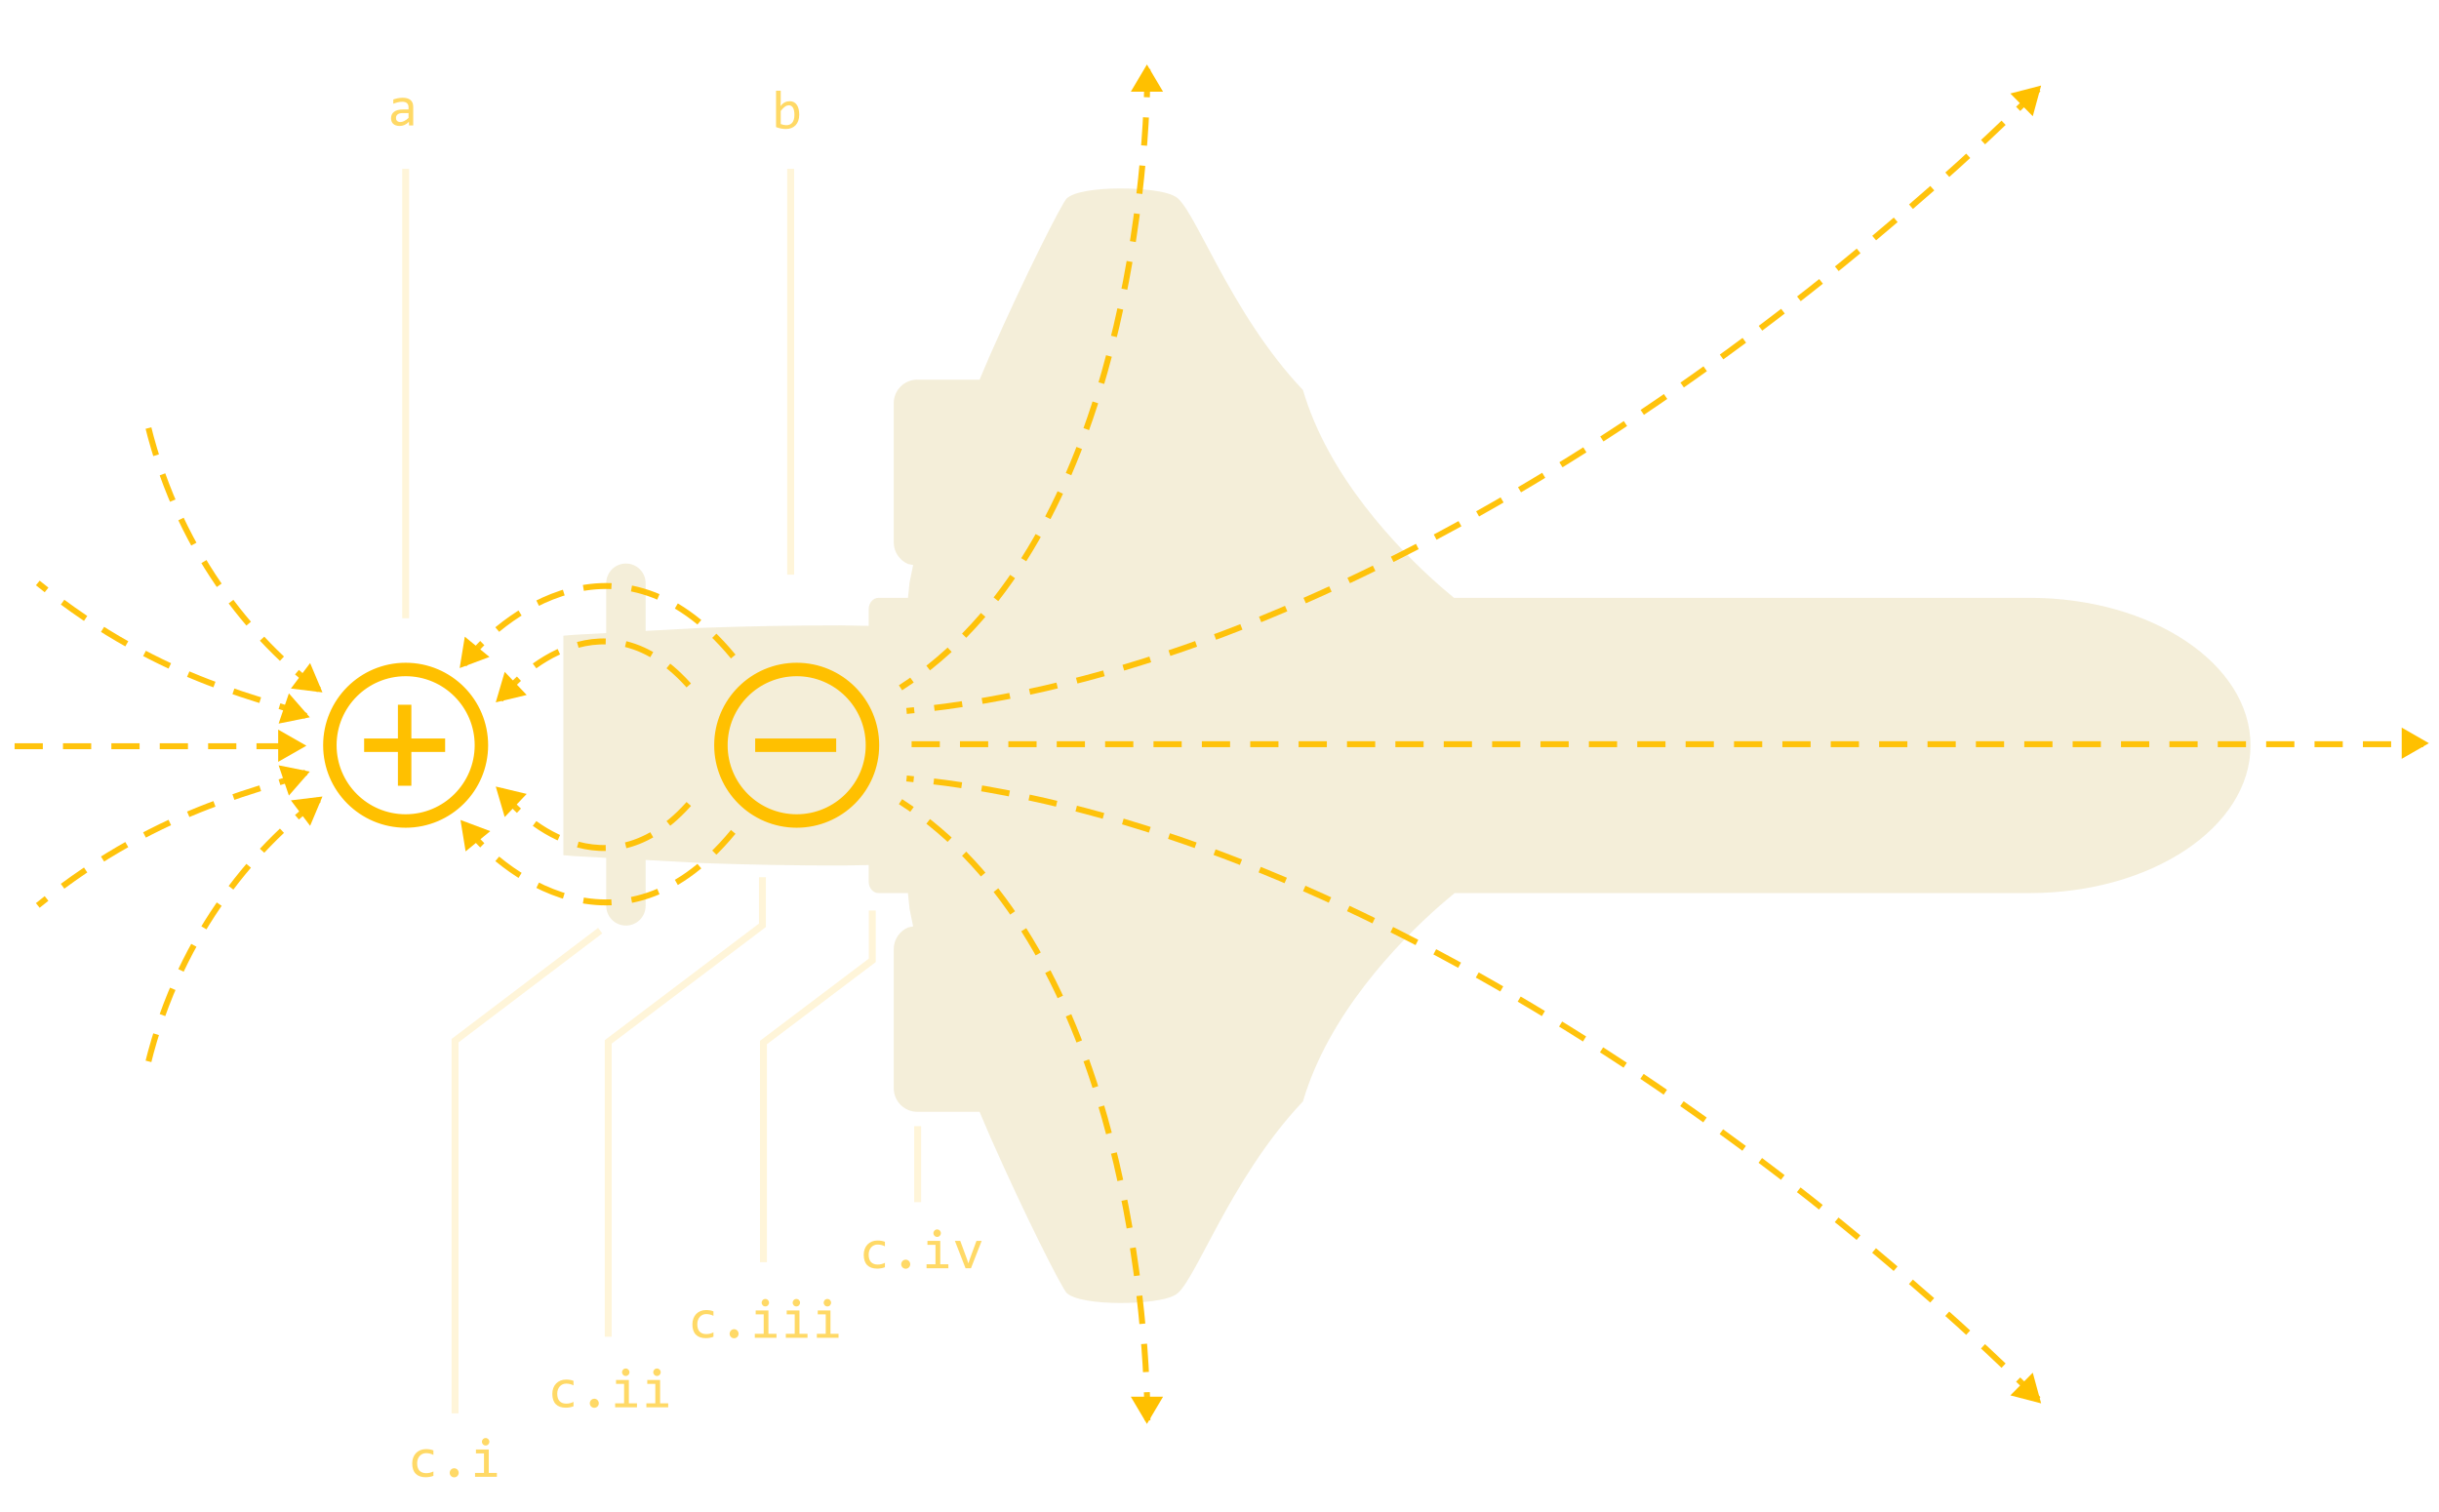
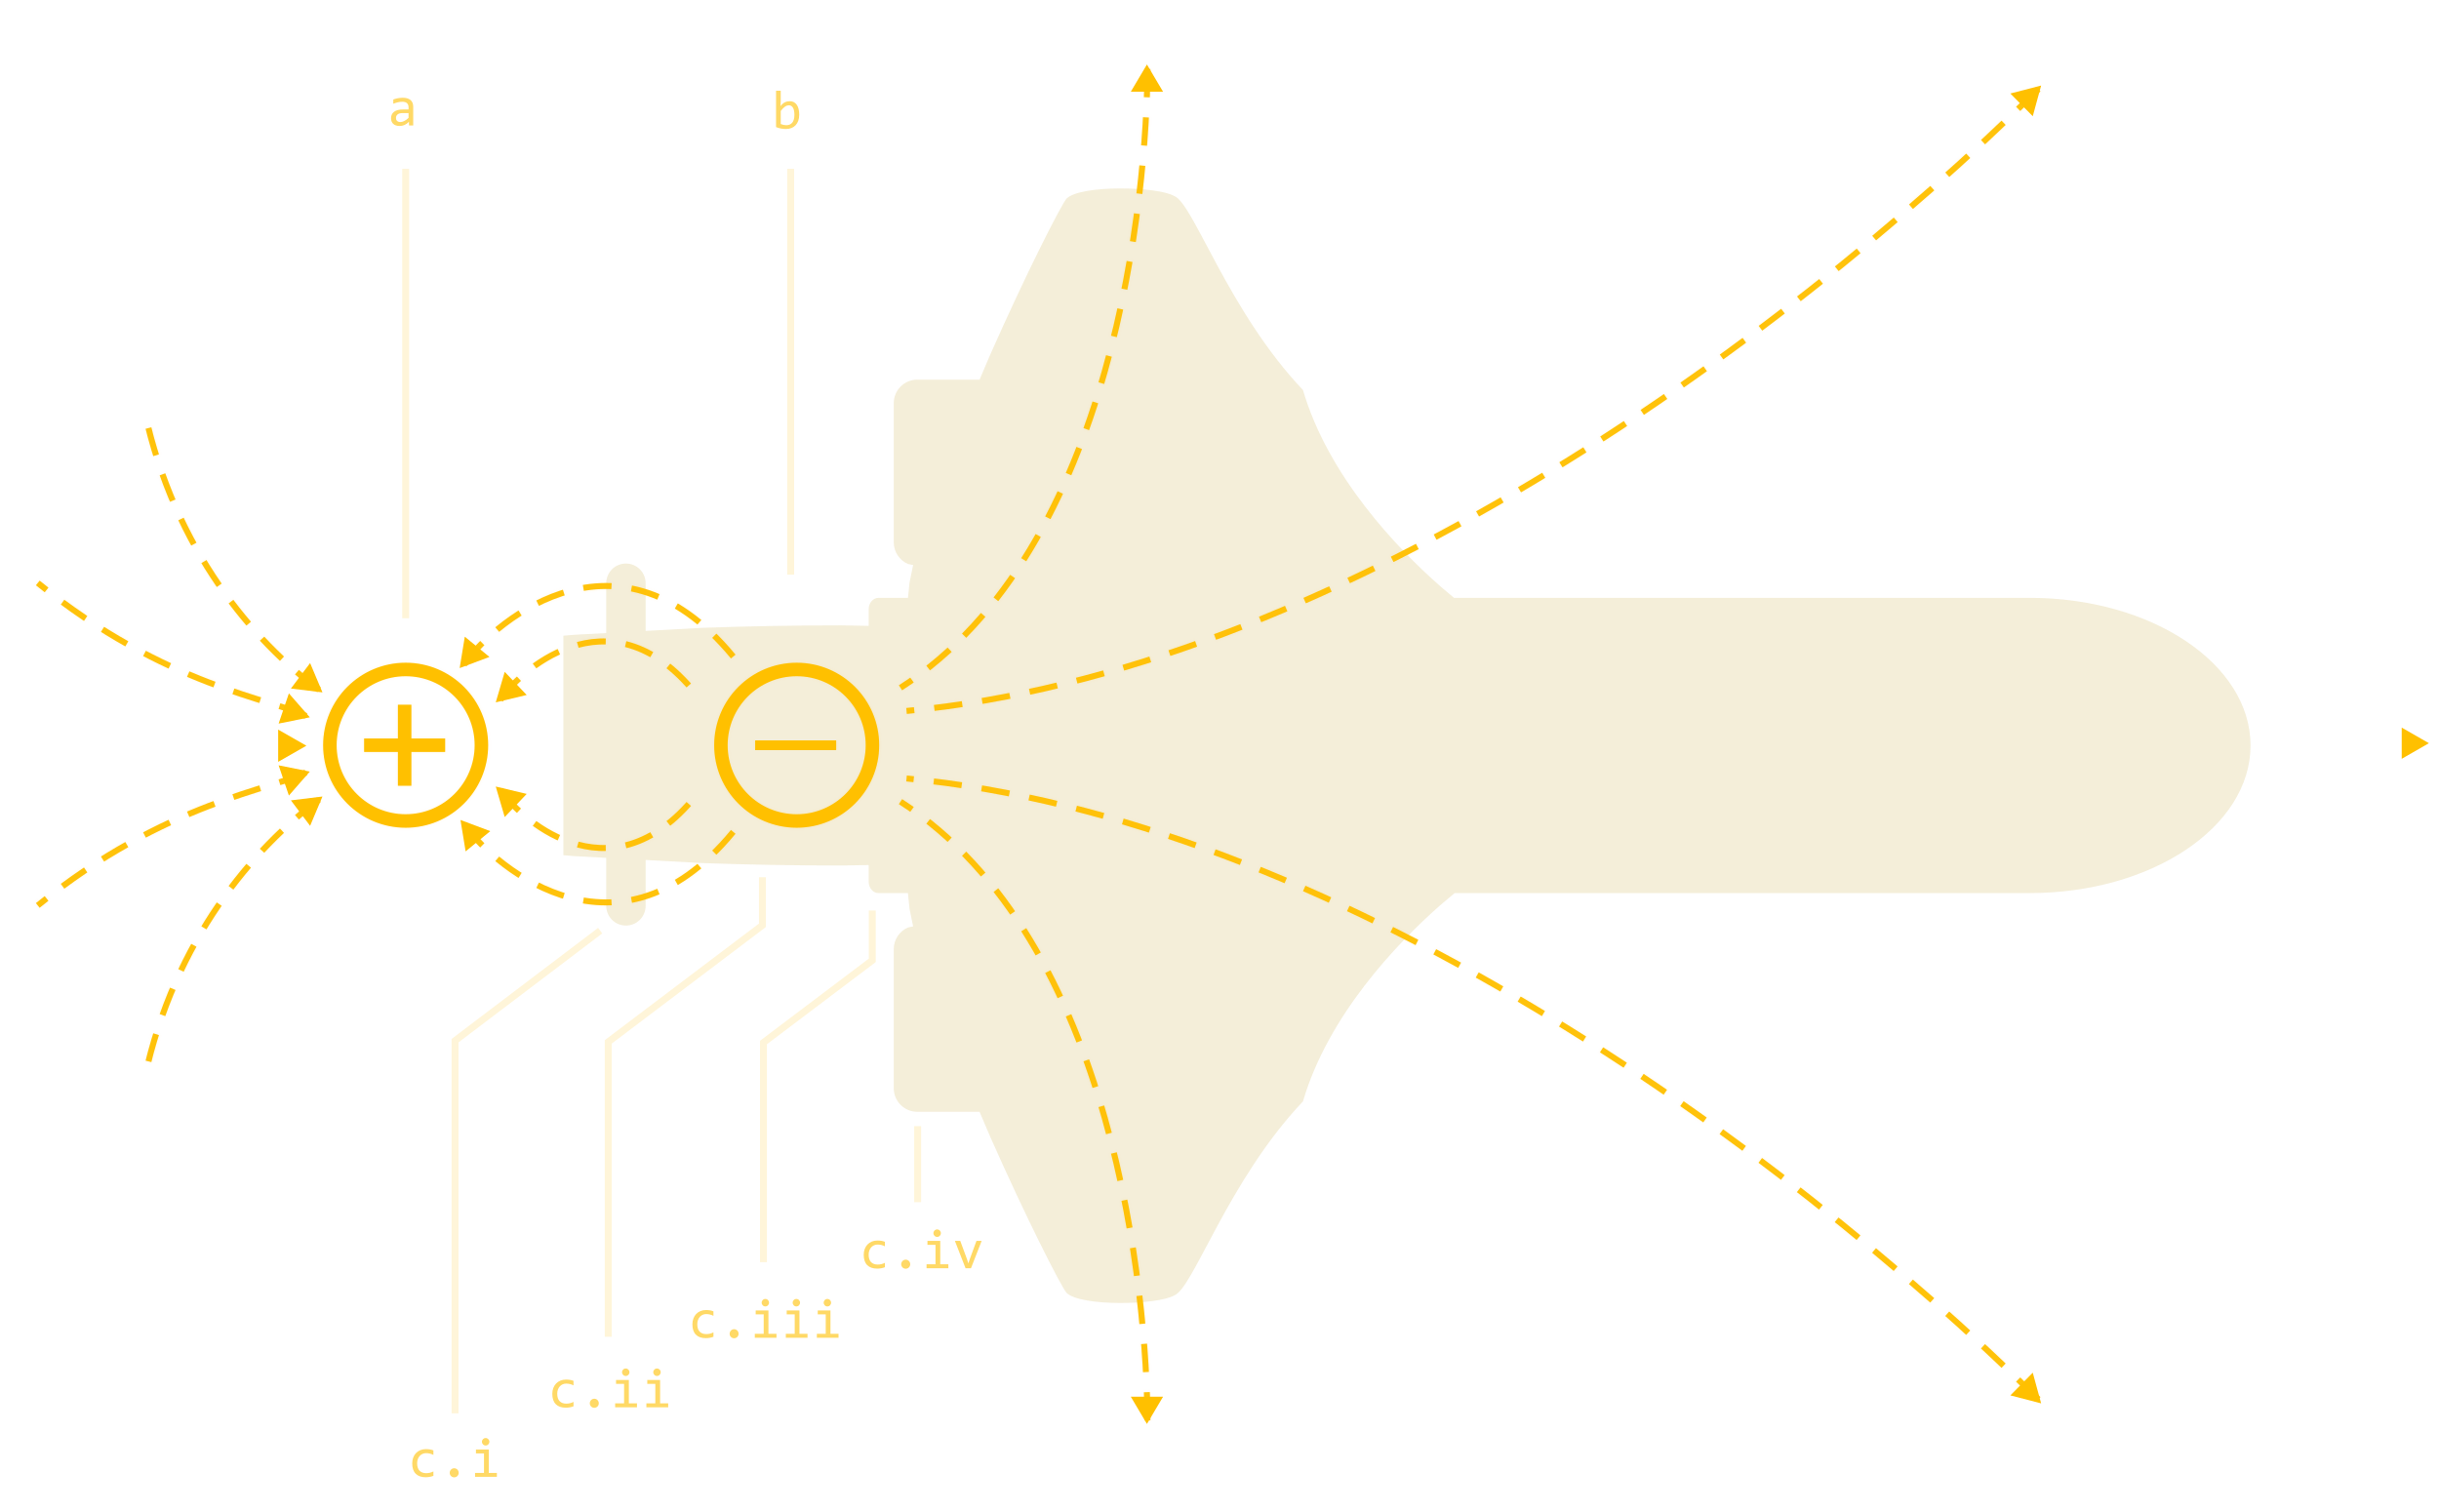
<svg xmlns="http://www.w3.org/2000/svg" viewBox="410 500 2420 1500" preserveAspectRatio="xMidYMid meet">
  <style>
  .flux {
    stroke-dasharray: 28 20;
    animation: flux-move 6s linear infinite;
  }

  @keyframes flux-move {
    from { stroke-dashoffset: 0; }
    to   { stroke-dashoffset: -480; }
  }

    .reverse {
  animation-direction: reverse;
}
  
  </style>
  <defs>
-   
+     <filter id="tightGlow" filterUnits="objectBoundingBox" x="-0.6" y="-0.6" width="2.2" height="2.2">
+       <feDropShadow dx="0" dy="0" stdDeviation="0.9" flood-color="#EBFA7A" flood-opacity="0.22" />
+       <feDropShadow dx="0" dy="0" stdDeviation="1.6" flood-color="#FFC000" flood-opacity="0.18" />
+     </filter>
  </defs>
  <g>
    <path d="M1167.5 1752.5 1167.5 1534.53 1275.5 1452.97 1275.5 1403.5" stroke="#FFC000" stroke-width="6.875" stroke-miterlimit="8" stroke-opacity="0.15" fill="none" fill-rule="evenodd" />
    <path d="M1013.5 1826.5 1013.5 1533.89 1166.5 1418.18 1166.5 1370.5" stroke="#FFC000" stroke-width="6.875" stroke-miterlimit="8" stroke-opacity="0.15" fill="none" fill-rule="evenodd" />
    <path d="M861.5 1902.5 861.5 1532.68 1005.5 1423.5" stroke="#FFC000" stroke-width="6.875" stroke-miterlimit="8" stroke-opacity="0.15" fill="none" fill-rule="evenodd" />
    <path d="M2643 1239.73C2643 1320.63 2544.92 1386.22 2423.94 1386.22L2423.86 1386.21 2423.82 1386.22 1853.31 1386.22 1839.43 1397.93C1795.42 1436.61 1727.78 1507.76 1702.82 1592.94 1628.37 1671.52 1593.75 1778.92 1575.06 1785.47 1566.92 1790.27 1543.7 1793.11 1520.76 1793 1497.82 1792.89 1475.17 1789.83 1468.16 1782.85 1462.19 1775.48 1427.7 1707.68 1392.49 1628.01L1381.94 1603.27 1320.17 1603.27C1307.25 1603.27 1296.78 1592.8 1296.78 1579.89L1296.78 1441.84C1296.78 1432.16 1302.67 1423.85 1311.06 1420.3L1316.02 1419.3 1312.47 1401.95 1310.85 1386.22 1281.69 1386.22C1276.29 1386.22 1271.92 1381.17 1271.92 1374.95L1271.92 1358.41 1244.58 1358.89C1197.55 1358.89 1151.65 1358.06 1107.31 1356.47L1050.61 1353.39 1050.61 1398.9C1050.61 1409.7 1041.85 1418.46 1031.05 1418.46 1020.25 1418.46 1011.49 1409.7 1011.49 1398.9L1011.49 1351.27 979.452 1349.53 969 1348.65 969 1130.82 979.452 1129.94 1011.49 1128.2 1011.49 1078.77C1011.49 1067.96 1020.25 1059.21 1031.05 1059.21 1041.85 1059.21 1050.61 1067.96 1050.61 1078.77L1050.61 1126.07 1107.31 1123C1151.65 1121.41 1197.55 1120.57 1244.58 1120.57L1271.92 1121.06 1271.92 1104.52C1271.92 1098.3 1276.29 1093.25 1281.69 1093.25L1310.9 1093.25 1312.47 1078.05 1316.02 1060.7 1311.06 1059.7C1302.67 1056.15 1296.78 1047.84 1296.78 1038.16L1296.78 900.11C1296.78 887.196 1307.25 876.728 1320.17 876.728L1381.94 876.728 1392.49 851.989C1427.7 772.319 1462.19 704.52 1468.16 697.153 1482.18 683.183 1558.78 684.929 1575.06 694.533 1593.75 701.082 1628.37 808.476 1702.82 887.057 1727.78 972.241 1795.42 1043.39 1839.43 1082.07L1852.68 1093.25 2423.82 1093.25 2423.86 1093.26 2423.94 1093.25C2544.92 1093.25 2643 1158.83 2643 1239.73Z" fill="#B88C00" fill-rule="evenodd" fill-opacity="0.15" />
    <path d="M812.5 667.5 812.5 1113.5" stroke="#FFC000" stroke-width="6.875" stroke-miterlimit="8" stroke-opacity="0.15" fill="none" fill-rule="evenodd" />
    <path d="M1194.5 667.5 1194.5 1070.26" stroke="#FFC000" stroke-width="6.875" stroke-miterlimit="8" stroke-opacity="0.15" fill="none" fill-rule="evenodd" />
    <path d="M0 0 0 75.47" stroke="#FFC000" stroke-width="6.875" stroke-miterlimit="8" stroke-opacity="0.15" fill="none" fill-rule="evenodd" transform="matrix(1 0 0 -1 1320.5 1692.97)" />
    <path d="M1192.73 604.48C1192.14 604.48 1191.54 604.573 1190.94 604.76 1190.33 604.947 1189.7 605.258 1189.05 605.693 1188.39 606.129 1187.71 606.707 1186.98 607.427 1186.26 608.147 1185.49 609.04 1184.66 610.107L1184.66 623.093C1185.58 623.449 1186.51 623.729 1187.45 623.933 1188.4 624.138 1189.3 624.24 1190.16 624.24 1191.23 624.24 1192.26 624.071 1193.23 623.733 1194.2 623.396 1195.06 622.831 1195.8 622.04 1196.54 621.249 1197.13 620.2 1197.57 618.893 1198.01 617.587 1198.23 615.964 1198.23 614.027 1198.23 612.622 1198.13 611.333 1197.92 610.16 1197.71 608.987 1197.39 607.982 1196.94 607.147 1196.5 606.311 1195.92 605.658 1195.23 605.187 1194.53 604.716 1193.7 604.48 1192.73 604.48ZM1180 590 1184.66 590 1184.66 600.373 1184.45 605.333C1185.79 603.538 1187.22 602.271 1188.75 601.534 1190.28 600.796 1191.92 600.427 1193.67 600.427 1195.21 600.427 1196.56 600.747 1197.72 601.387 1198.88 602.027 1199.85 602.929 1200.64 604.093 1201.43 605.258 1202.02 606.662 1202.41 608.307 1202.8 609.951 1203 611.787 1203 613.813 1203 616.035 1202.69 618.022 1202.08 619.773 1201.46 621.524 1200.58 623.009 1199.45 624.227 1198.31 625.444 1196.93 626.378 1195.31 627.026 1193.68 627.675 1191.85 628 1189.81 628 1188.22 628 1186.59 627.849 1184.93 627.547 1183.27 627.244 1181.63 626.764 1180 626.107Z" fill="#FFC000" fill-rule="evenodd" fill-opacity="0.6" />
    <path d="M809.478 612.212C808.327 612.212 807.335 612.328 806.502 612.562 805.67 612.795 804.988 613.127 804.456 613.558 803.925 613.989 803.531 614.505 803.274 615.106 803.017 615.707 802.889 616.385 802.889 617.138 802.889 617.659 802.969 618.157 803.128 618.633 803.287 619.108 803.544 619.53 803.898 619.898 804.253 620.266 804.713 620.558 805.28 620.773 805.847 620.988 806.538 621.096 807.353 621.096 808.415 621.096 809.633 620.769 811.006 620.114 812.379 619.458 813.827 618.422 815.35 617.004L815.35 612.212ZM809.584 597C811.196 597 812.649 597.18 813.942 597.539 815.235 597.898 816.329 598.445 817.223 599.181 818.118 599.917 818.804 600.841 819.282 601.954 819.761 603.067 820 604.377 820 605.885L820 624.516 815.855 624.516 815.749 620.881C814.296 622.335 812.822 623.385 811.325 624.031 809.828 624.677 808.256 625 806.608 625 805.085 625 803.783 624.802 802.703 624.408 801.622 624.013 800.732 623.47 800.033 622.779 799.333 622.088 798.819 621.276 798.491 620.342 798.164 619.409 798 618.395 798 617.3 798 614.59 798.996 612.467 800.989 610.933 802.982 609.398 805.926 608.631 809.823 608.631L815.35 608.631 815.35 606.262C815.35 604.664 814.845 603.385 813.836 602.425 812.826 601.465 811.285 600.985 809.212 600.985 807.707 600.985 806.223 601.155 804.762 601.497 803.301 601.837 801.791 602.322 800.232 602.95L800.232 598.723C800.816 598.508 801.467 598.297 802.185 598.091 802.902 597.884 803.659 597.7 804.456 597.539 805.253 597.377 806.086 597.247 806.954 597.148 807.822 597.05 808.699 597 809.584 597Z" fill="#FFC000" fill-rule="evenodd" fill-opacity="0.6" />
    <path d="M860.664 1957C861.274 1957 861.852 1957.12 862.399 1957.35 862.946 1957.59 863.421 1957.91 863.824 1958.32 864.228 1958.74 864.546 1959.22 864.779 1959.77 865.012 1960.32 865.129 1960.91 865.129 1961.54 865.129 1962.15 865.012 1962.73 864.779 1963.27 864.546 1963.81 864.228 1964.28 863.824 1964.69 863.421 1965.09 862.946 1965.41 862.399 1965.65 861.852 1965.88 861.274 1966 860.664 1966 860.036 1966 859.453 1965.88 858.915 1965.65 858.378 1965.41 857.907 1965.09 857.503 1964.69 857.1 1964.28 856.782 1963.81 856.549 1963.27 856.315 1962.73 856.199 1962.15 856.199 1961.54 856.199 1960.91 856.315 1960.32 856.549 1959.77 856.782 1959.22 857.1 1958.74 857.503 1958.32 857.907 1957.91 858.378 1957.59 858.915 1957.35 859.453 1957.12 860.036 1957 860.664 1957ZM882.235 1938.38 894.958 1938.38 894.958 1961.59 903 1961.59 903 1965.51 881.348 1965.51 881.348 1961.59 890.224 1961.59 890.224 1942.27 882.235 1942.27ZM832.61 1938C834.009 1938 835.318 1938.1 836.537 1938.3 837.756 1938.5 838.922 1938.82 840.034 1939.27L840.034 1943.76C838.868 1943.14 837.68 1942.7 836.47 1942.42 835.259 1942.14 834.009 1942 832.718 1942 831.516 1942 830.382 1942.23 829.315 1942.69 828.248 1943.15 827.311 1943.81 826.504 1944.68 825.698 1945.54 825.061 1946.59 824.595 1947.84 824.128 1949.08 823.895 1950.49 823.895 1952.05 823.895 1955.33 824.689 1957.79 826.276 1959.42 827.863 1961.05 830.064 1961.86 832.879 1961.86 834.152 1961.86 835.385 1961.72 836.577 1961.43 837.77 1961.14 838.922 1960.71 840.034 1960.14L840.034 1964.51C838.814 1964.98 837.564 1965.33 836.282 1965.55 835 1965.78 833.677 1965.89 832.314 1965.89 828.046 1965.89 824.761 1964.73 822.456 1962.41 820.152 1960.08 819 1956.68 819 1952.22 819 1950.07 819.332 1948.13 819.995 1946.38 820.659 1944.63 821.591 1943.14 822.793 1941.89 823.994 1940.65 825.429 1939.69 827.096 1939.01 828.764 1938.34 830.602 1938 832.61 1938ZM891.864 1927C892.385 1927 892.869 1927.09 893.317 1927.28 893.765 1927.47 894.155 1927.74 894.487 1928.08 894.819 1928.42 895.079 1928.82 895.267 1929.26 895.455 1929.7 895.549 1930.18 895.549 1930.7 895.549 1931.21 895.455 1931.68 895.267 1932.14 895.079 1932.59 894.819 1932.98 894.487 1933.32 894.155 1933.67 893.765 1933.93 893.317 1934.12 892.869 1934.31 892.385 1934.41 891.864 1934.41 891.345 1934.41 890.86 1934.31 890.412 1934.12 889.964 1933.93 889.574 1933.67 889.242 1933.32 888.91 1932.98 888.65 1932.59 888.462 1932.14 888.274 1931.68 888.18 1931.21 888.18 1930.7 888.18 1930.18 888.274 1929.7 888.462 1929.26 888.65 1928.82 888.91 1928.42 889.242 1928.08 889.574 1927.74 889.964 1927.47 890.412 1927.28 890.86 1927.09 891.345 1927 891.864 1927Z" fill="#FFC000" fill-rule="evenodd" fill-opacity="0.6" />
    <path d="M999.669 1888C1000.28 1888 1000.86 1888.12 1001.4 1888.35 1001.95 1888.59 1002.43 1888.91 1002.83 1889.32 1003.23 1889.74 1003.55 1890.22 1003.78 1890.77 1004.02 1891.32 1004.13 1891.91 1004.13 1892.54 1004.13 1893.15 1004.02 1893.73 1003.78 1894.27 1003.55 1894.81 1003.23 1895.28 1002.83 1895.69 1002.43 1896.09 1001.95 1896.41 1001.4 1896.65 1000.86 1896.88 1000.28 1897 999.669 1897 999.041 1897 998.459 1896.88 997.921 1896.65 997.382 1896.41 996.912 1896.09 996.508 1895.69 996.105 1895.28 995.786 1894.81 995.553 1894.27 995.32 1893.73 995.204 1893.15 995.204 1892.54 995.204 1891.91 995.32 1891.32 995.553 1890.77 995.786 1890.22 996.105 1889.74 996.508 1889.32 996.912 1888.91 997.382 1888.59 997.921 1888.35 998.459 1888.12 999.041 1888 999.669 1888ZM1052.23 1869.38 1064.96 1869.38 1064.96 1892.59 1073 1892.59 1073 1896.51 1051.35 1896.51 1051.35 1892.59 1060.22 1892.59 1060.22 1873.27 1052.23 1873.27ZM1021.24 1869.38 1033.97 1869.38 1033.97 1892.59 1042.01 1892.59 1042.01 1896.51 1020.36 1896.51 1020.36 1892.59 1029.23 1892.59 1029.23 1873.27 1021.24 1873.27ZM971.612 1869C973.011 1869 974.32 1869.1 975.539 1869.3 976.759 1869.5 977.924 1869.82 979.036 1870.27L979.036 1874.76C977.871 1874.14 976.683 1873.7 975.472 1873.42 974.261 1873.14 973.011 1873 971.719 1873 970.518 1873 969.384 1873.23 968.316 1873.69 967.249 1874.15 966.312 1874.81 965.505 1875.68 964.698 1876.54 964.062 1877.59 963.595 1878.84 963.129 1880.08 962.896 1881.49 962.896 1883.05 962.896 1886.33 963.69 1888.79 965.277 1890.42 966.864 1892.05 969.065 1892.87 971.881 1892.87 973.154 1892.87 974.387 1892.72 975.58 1892.43 976.772 1892.14 977.924 1891.71 979.036 1891.14L979.036 1895.51C977.817 1895.98 976.566 1896.33 975.284 1896.55 974.001 1896.78 972.679 1896.89 971.316 1896.89 967.048 1896.89 963.761 1895.73 961.457 1893.41 959.152 1891.08 958 1887.68 958 1883.22 958 1881.07 958.332 1879.13 958.995 1877.38 959.659 1875.63 960.592 1874.14 961.793 1872.89 962.995 1871.65 964.429 1870.69 966.097 1870.01 967.765 1869.34 969.603 1869 971.612 1869ZM1061.86 1858C1062.38 1858 1062.87 1858.09 1063.32 1858.28 1063.76 1858.47 1064.15 1858.74 1064.49 1859.08 1064.82 1859.42 1065.08 1859.82 1065.27 1860.26 1065.45 1860.7 1065.55 1861.18 1065.55 1861.7 1065.55 1862.21 1065.45 1862.68 1065.27 1863.13 1065.08 1863.59 1064.82 1863.98 1064.49 1864.32 1064.15 1864.67 1063.76 1864.93 1063.32 1865.12 1062.87 1865.31 1062.38 1865.41 1061.86 1865.41 1061.34 1865.41 1060.86 1865.31 1060.41 1865.12 1059.96 1864.93 1059.57 1864.67 1059.24 1864.32 1058.91 1863.98 1058.65 1863.59 1058.46 1863.13 1058.27 1862.68 1058.18 1862.21 1058.18 1861.7 1058.18 1861.18 1058.27 1860.7 1058.46 1860.26 1058.65 1859.82 1058.91 1859.42 1059.24 1859.08 1059.57 1858.74 1059.96 1858.47 1060.41 1858.28 1060.86 1858.09 1061.34 1858 1061.86 1858ZM1030.87 1858C1031.39 1858 1031.88 1858.09 1032.33 1858.28 1032.77 1858.47 1033.16 1858.74 1033.5 1859.08 1033.83 1859.42 1034.09 1859.82 1034.28 1860.26 1034.46 1860.7 1034.56 1861.18 1034.56 1861.7 1034.56 1862.21 1034.46 1862.68 1034.28 1863.13 1034.09 1863.59 1033.83 1863.98 1033.5 1864.32 1033.16 1864.67 1032.77 1864.93 1032.33 1865.12 1031.88 1865.31 1031.39 1865.41 1030.87 1865.41 1030.35 1865.41 1029.87 1865.31 1029.42 1865.12 1028.97 1864.93 1028.58 1864.67 1028.25 1864.32 1027.92 1863.98 1027.66 1863.59 1027.47 1863.13 1027.28 1862.68 1027.19 1862.21 1027.19 1861.7 1027.19 1861.18 1027.28 1860.7 1027.47 1860.26 1027.66 1859.82 1027.92 1859.42 1028.25 1859.08 1028.58 1858.74 1028.97 1858.47 1029.42 1858.28 1029.87 1858.09 1030.35 1858 1030.87 1858Z" fill="#FFC000" fill-rule="evenodd" fill-opacity="0.6" />
    <path d="M1138.39 1819C1138.99 1819 1139.57 1819.12 1140.11 1819.35 1140.65 1819.59 1141.13 1819.91 1141.53 1820.32 1141.93 1820.74 1142.24 1821.22 1142.47 1821.77 1142.71 1822.32 1142.82 1822.91 1142.82 1823.54 1142.82 1824.15 1142.71 1824.73 1142.47 1825.27 1142.24 1825.81 1141.93 1826.28 1141.53 1826.69 1141.13 1827.09 1140.65 1827.41 1140.11 1827.65 1139.57 1827.88 1138.99 1828 1138.39 1828 1137.76 1828 1137.18 1827.88 1136.65 1827.65 1136.12 1827.41 1135.65 1827.09 1135.25 1826.69 1134.85 1826.28 1134.53 1825.81 1134.3 1825.27 1134.07 1824.73 1133.95 1824.15 1133.95 1823.54 1133.95 1822.91 1134.07 1822.32 1134.3 1821.77 1134.53 1821.22 1134.85 1820.74 1135.25 1820.32 1135.65 1819.91 1136.12 1819.59 1136.65 1819.35 1137.18 1819.12 1137.76 1819 1138.39 1819ZM1221.37 1800.38 1234.01 1800.38 1234.01 1823.59 1242 1823.59 1242 1827.51 1220.49 1827.51 1220.49 1823.59 1229.31 1823.59 1229.31 1804.27 1221.37 1804.27ZM1190.59 1800.38 1203.23 1800.38 1203.23 1823.59 1211.22 1823.59 1211.22 1827.51 1189.71 1827.51 1189.71 1823.59 1198.53 1823.59 1198.53 1804.27 1190.59 1804.27ZM1159.81 1800.38 1172.45 1800.38 1172.45 1823.59 1180.44 1823.59 1180.44 1827.51 1158.93 1827.51 1158.93 1823.59 1167.75 1823.59 1167.75 1804.27 1159.81 1804.27ZM1110.52 1800C1111.91 1800 1113.21 1800.1 1114.42 1800.3 1115.63 1800.5 1116.79 1800.82 1117.89 1801.27L1117.89 1805.76C1116.74 1805.14 1115.56 1804.7 1114.35 1804.42 1113.15 1804.14 1111.91 1804 1110.63 1804 1109.43 1804 1108.31 1804.23 1107.25 1804.69 1106.19 1805.15 1105.26 1805.81 1104.45 1806.68 1103.65 1807.54 1103.02 1808.59 1102.56 1809.84 1102.09 1811.08 1101.86 1812.49 1101.86 1814.05 1101.86 1817.33 1102.65 1819.79 1104.23 1821.42 1105.8 1823.05 1107.99 1823.86 1110.79 1823.86 1112.05 1823.86 1113.28 1823.72 1114.46 1823.43 1115.64 1823.14 1116.79 1822.71 1117.89 1822.14L1117.89 1826.51C1116.68 1826.98 1115.44 1827.33 1114.17 1827.55 1112.89 1827.78 1111.58 1827.89 1110.23 1827.89 1105.99 1827.89 1102.72 1826.73 1100.43 1824.41 1098.14 1822.08 1097 1818.68 1097 1814.22 1097 1812.07 1097.33 1810.13 1097.99 1808.38 1098.65 1806.63 1099.57 1805.14 1100.77 1803.89 1101.96 1802.65 1103.39 1801.69 1105.04 1801.01 1106.7 1800.34 1108.52 1800 1110.52 1800ZM1230.94 1789C1231.46 1789 1231.94 1789.09 1232.38 1789.28 1232.83 1789.47 1233.21 1789.74 1233.54 1790.08 1233.87 1790.42 1234.13 1790.82 1234.32 1791.26 1234.51 1791.7 1234.6 1792.18 1234.6 1792.7 1234.6 1793.21 1234.51 1793.68 1234.32 1794.13 1234.13 1794.59 1233.87 1794.98 1233.54 1795.32 1233.21 1795.67 1232.83 1795.93 1232.38 1796.12 1231.94 1796.31 1231.46 1796.41 1230.94 1796.41 1230.42 1796.41 1229.94 1796.31 1229.5 1796.12 1229.05 1795.93 1228.66 1795.67 1228.33 1795.32 1228 1794.98 1227.75 1794.59 1227.56 1794.13 1227.37 1793.68 1227.28 1793.21 1227.28 1792.7 1227.28 1792.18 1227.37 1791.7 1227.56 1791.26 1227.75 1790.82 1228 1790.42 1228.33 1790.08 1228.66 1789.74 1229.05 1789.47 1229.5 1789.28 1229.94 1789.09 1230.42 1789 1230.94 1789ZM1200.16 1789C1200.68 1789 1201.16 1789.09 1201.6 1789.28 1202.05 1789.47 1202.43 1789.74 1202.76 1790.08 1203.09 1790.42 1203.35 1790.82 1203.54 1791.26 1203.73 1791.7 1203.82 1792.18 1203.82 1792.7 1203.82 1793.21 1203.73 1793.68 1203.54 1794.13 1203.35 1794.59 1203.09 1794.98 1202.76 1795.32 1202.43 1795.67 1202.05 1795.93 1201.6 1796.12 1201.16 1796.31 1200.68 1796.41 1200.16 1796.41 1199.64 1796.41 1199.16 1796.31 1198.72 1796.12 1198.27 1795.93 1197.88 1795.67 1197.55 1795.32 1197.22 1794.98 1196.97 1794.59 1196.78 1794.13 1196.59 1793.68 1196.5 1793.21 1196.5 1792.7 1196.5 1792.18 1196.59 1791.7 1196.78 1791.26 1196.97 1790.82 1197.22 1790.42 1197.55 1790.08 1197.88 1789.74 1198.27 1789.47 1198.72 1789.28 1199.16 1789.09 1199.64 1789 1200.16 1789ZM1169.38 1789C1169.9 1789 1170.38 1789.09 1170.82 1789.28 1171.27 1789.47 1171.66 1789.74 1171.98 1790.08 1172.31 1790.42 1172.57 1790.82 1172.76 1791.26 1172.95 1791.7 1173.04 1792.18 1173.04 1792.7 1173.04 1793.21 1172.95 1793.68 1172.76 1794.13 1172.57 1794.59 1172.31 1794.98 1171.98 1795.32 1171.66 1795.67 1171.27 1795.93 1170.82 1796.12 1170.38 1796.31 1169.9 1796.41 1169.38 1796.41 1168.86 1796.41 1168.38 1796.31 1167.94 1796.12 1167.49 1795.93 1167.1 1795.67 1166.77 1795.32 1166.45 1794.98 1166.19 1794.59 1166 1794.13 1165.81 1793.68 1165.72 1793.21 1165.72 1792.7 1165.72 1792.18 1165.81 1791.7 1166 1791.26 1166.19 1790.82 1166.45 1790.42 1166.77 1790.08 1167.1 1789.74 1167.49 1789.47 1167.94 1789.28 1168.38 1789.09 1168.86 1789 1169.38 1789Z" fill="#FFC000" fill-rule="evenodd" fill-opacity="0.6" />
    <path d="M1308.65 1750C1309.26 1750 1309.84 1750.12 1310.39 1750.35 1310.93 1750.59 1311.41 1750.91 1311.81 1751.32 1312.22 1751.74 1312.53 1752.22 1312.77 1752.77 1313 1753.32 1313.12 1753.91 1313.12 1754.54 1313.12 1755.15 1313 1755.73 1312.77 1756.27 1312.53 1756.81 1312.22 1757.28 1311.81 1757.69 1311.41 1758.09 1310.93 1758.41 1310.39 1758.65 1309.84 1758.88 1309.26 1759 1308.65 1759 1308.03 1759 1307.44 1758.88 1306.91 1758.65 1306.37 1758.41 1305.9 1758.09 1305.49 1757.69 1305.09 1757.28 1304.77 1756.81 1304.54 1756.27 1304.31 1755.73 1304.19 1755.15 1304.19 1754.54 1304.19 1753.91 1304.31 1753.32 1304.54 1752.77 1304.77 1752.22 1305.09 1751.74 1305.49 1751.32 1305.9 1750.91 1306.37 1750.59 1306.91 1750.35 1307.44 1750.12 1308.03 1750 1308.65 1750ZM1357.46 1731.38 1362.78 1731.38 1369.4 1749.32 1370.82 1753.7 1372.3 1749.22 1378.86 1731.38 1384 1731.38 1373.41 1758.51 1368.03 1758.51ZM1330.22 1731.38 1342.94 1731.38 1342.94 1754.59 1350.98 1754.59 1350.98 1758.51 1329.33 1758.51 1329.33 1754.59 1338.21 1754.59 1338.21 1735.27 1330.22 1735.27ZM1280.61 1731C1282 1731 1283.31 1731.1 1284.53 1731.3 1285.75 1731.5 1286.92 1731.82 1288.03 1732.27L1288.03 1736.76C1286.86 1736.14 1285.68 1735.7 1284.47 1735.42 1283.26 1735.14 1282 1735 1280.71 1735 1279.51 1735 1278.38 1735.23 1277.31 1735.69 1276.25 1736.15 1275.31 1736.81 1274.5 1737.68 1273.7 1738.54 1273.06 1739.59 1272.59 1740.84 1272.13 1742.08 1271.89 1743.49 1271.89 1745.05 1271.89 1748.33 1272.69 1750.79 1274.27 1752.42 1275.86 1754.05 1278.06 1754.86 1280.88 1754.86 1282.15 1754.86 1283.38 1754.72 1284.57 1754.43 1285.77 1754.14 1286.92 1753.71 1288.03 1753.14L1288.03 1757.51C1286.81 1757.98 1285.56 1758.33 1284.28 1758.55 1283 1758.78 1281.67 1758.89 1280.31 1758.89 1276.04 1758.89 1272.76 1757.73 1270.46 1755.41 1268.15 1753.08 1267 1749.68 1267 1745.22 1267 1743.07 1267.33 1741.13 1267.99 1739.38 1268.66 1737.63 1269.59 1736.14 1270.79 1734.89 1271.99 1733.65 1273.43 1732.69 1275.09 1732.01 1276.76 1731.34 1278.6 1731 1280.61 1731ZM1339.85 1720C1340.37 1720 1340.85 1720.09 1341.3 1720.28 1341.75 1720.47 1342.14 1720.74 1342.47 1721.08 1342.8 1721.42 1343.06 1721.82 1343.25 1722.26 1343.44 1722.7 1343.53 1723.18 1343.53 1723.7 1343.53 1724.21 1343.44 1724.68 1343.25 1725.14 1343.06 1725.59 1342.8 1725.98 1342.47 1726.32 1342.14 1726.67 1341.75 1726.93 1341.3 1727.12 1340.85 1727.31 1340.37 1727.41 1339.85 1727.41 1339.33 1727.41 1338.84 1727.31 1338.39 1727.12 1337.95 1726.93 1337.56 1726.67 1337.22 1726.32 1336.89 1725.98 1336.63 1725.59 1336.44 1725.14 1336.26 1724.68 1336.16 1724.21 1336.16 1723.7 1336.16 1723.18 1336.26 1722.7 1336.44 1722.26 1336.63 1721.82 1336.89 1721.42 1337.22 1721.08 1337.56 1720.74 1337.95 1720.47 1338.39 1720.28 1338.84 1720.09 1339.33 1720 1339.85 1720Z" fill="#FFC000" fill-rule="evenodd" fill-opacity="0.6" />
-     <path class="flux" d="M1314.5 1238.5 2814.36 1238.5" stroke="#FFC000" stroke-width="5.9" stroke-opacity="0.95" stroke-miterlimit="8" fill="none" fill-rule="evenodd" />
-     <path class="flux" d="M424.5 1240.5 710.287 1240.5" stroke="#FFC000" stroke-width="5.9" stroke-opacity="0.95" stroke-miterlimit="8" fill="none" fill-rule="evenodd" />
-     <path class="flux reverse" d="M870.5 1159.5C891.212 1126.99 1018 1006.2 1137.5 1151.51" stroke="#FFC000" stroke-width="5.9" stroke-opacity="0.95" stroke-miterlimit="8" fill="none" fill-rule="evenodd" />
-     <path class="flux reverse" d="M906.5 1194.5C921.549 1170.33 1013.67 1080.51 1100.5 1188.56" stroke="#FFC000" stroke-width="5.9" stroke-opacity="0.95" stroke-miterlimit="8" fill="none" fill-rule="evenodd" />
-     <path class="flux reverse" d="M726.5 1184.5C662.309 1136.95 583.137 1045.72 553.5 908.5" stroke="#FFC000" stroke-width="5.9" stroke-opacity="0.95" stroke-miterlimit="8" fill="none" fill-rule="evenodd" />
-     <path class="flux reverse" d="M713.5 1210.5C683.827 1194.49 573.964 1181.34 447.5 1078.5" stroke="#FFC000" stroke-width="5.9" stroke-opacity="0.95" stroke-miterlimit="8" fill="none" fill-rule="evenodd" />
-     <path class="flux reverse" d="M2432.5 588.5C2172.44 845.562 1726.51 1166.59 1309.5 1205.5" stroke="#FFC000" stroke-width="5.9" stroke-opacity="0.95" stroke-miterlimit="8" fill="none" fill-rule="evenodd" />
-     <path class="flux reverse" d="M1548.5 568.5C1548.11 688.567 1517.29 1045.09 1303.5 1182.5" stroke="#FFC000" stroke-width="5.9" stroke-opacity="0.95" stroke-miterlimit="8" fill="none" fill-rule="evenodd" />
+     <path class="flux" d="M1314.5 1238.5 2814.36 1238.5" stroke="#FFC000" stroke-width="5.9" stroke-opacity="0.95" stroke-miterlimit="8" fill="none" fill-rule="evenodd" filter="url(#tightGlow)" />
+     <path class="flux" d="M424.5 1240.5 710.287 1240.5" stroke="#FFC000" stroke-width="5.9" stroke-opacity="0.95" stroke-miterlimit="8" fill="none" fill-rule="evenodd" filter="url(#tightGlow)" />
+     <path class="flux reverse" d="M870.5 1159.5C891.212 1126.99 1018 1006.2 1137.5 1151.51" stroke="#FFC000" stroke-width="5.9" stroke-opacity="0.95" stroke-miterlimit="8" fill="none" fill-rule="evenodd" filter="url(#tightGlow)" />
+     <path class="flux reverse" d="M906.5 1194.5C921.549 1170.33 1013.67 1080.51 1100.5 1188.56" stroke="#FFC000" stroke-width="5.9" stroke-opacity="0.95" stroke-miterlimit="8" fill="none" fill-rule="evenodd" filter="url(#tightGlow)" />
+     <path class="flux reverse" d="M726.5 1184.5C662.309 1136.95 583.137 1045.72 553.5 908.5" stroke="#FFC000" stroke-width="5.9" stroke-opacity="0.95" stroke-miterlimit="8" fill="none" fill-rule="evenodd" filter="url(#tightGlow)" />
+     <path class="flux reverse" d="M713.5 1210.5C683.827 1194.49 573.964 1181.34 447.5 1078.5" stroke="#FFC000" stroke-width="5.9" stroke-opacity="0.95" stroke-miterlimit="8" fill="none" fill-rule="evenodd" filter="url(#tightGlow)" />
+     <path class="flux reverse" d="M2432.5 588.5C2172.44 845.562 1726.51 1166.59 1309.5 1205.5" stroke="#FFC000" stroke-width="5.9" stroke-opacity="0.95" stroke-miterlimit="8" fill="none" fill-rule="evenodd" filter="url(#tightGlow)" />
+     <path class="flux reverse" d="M1548.5 568.5C1548.11 688.567 1517.29 1045.09 1303.5 1182.5" stroke="#FFC000" stroke-width="5.9" stroke-opacity="0.95" stroke-miterlimit="8" fill="none" fill-rule="evenodd" filter="url(#tightGlow)" />
    <g>
      <g>
        <g>
-           <path d="M1200.5 1162.31C1157.86 1162.3 1123.28 1196.86 1123.27 1239.5 1123.26 1282.14 1157.81 1316.72 1200.46 1316.73 1243.1 1316.74 1277.68 1282.19 1277.69 1239.54 1277.69 1239.54 1277.69 1239.53 1277.69 1239.52 1277.71 1196.9 1243.18 1162.33 1200.56 1162.31 1200.54 1162.31 1200.52 1162.31 1200.5 1162.31ZM1200.5 1312.67C1160.1 1312.68 1127.34 1279.94 1127.33 1239.54 1127.32 1199.14 1160.06 1166.39 1200.46 1166.37 1240.85 1166.36 1273.61 1199.1 1273.62 1239.5 1273.62 1239.51 1273.62 1239.52 1273.62 1239.53 1273.58 1279.9 1240.87 1312.62 1200.5 1312.67Z" stroke="#FFC000" stroke-width="9.286" fill="#FFC000" />
-           <path d="M1163.94 1237.47 1235.03 1237.47 1235.03 1241.53 1163.94 1241.53Z" stroke="#FFC000" stroke-width="9.286" fill="#FFC000" />
+           <path d="M1200.5 1162.31C1157.86 1162.3 1123.28 1196.86 1123.27 1239.5 1123.26 1282.14 1157.81 1316.72 1200.46 1316.73 1243.1 1316.74 1277.68 1282.19 1277.69 1239.54 1277.69 1239.54 1277.69 1239.53 1277.69 1239.52 1277.71 1196.9 1243.18 1162.33 1200.56 1162.31 1200.54 1162.31 1200.52 1162.31 1200.5 1162.31ZM1200.5 1312.67C1160.1 1312.68 1127.34 1279.94 1127.33 1239.54 1127.32 1199.14 1160.06 1166.39 1200.46 1166.37 1240.85 1166.36 1273.61 1199.1 1273.62 1239.5 1273.62 1239.51 1273.62 1239.52 1273.62 1239.53 1273.58 1279.9 1240.87 1312.62 1200.5 1312.67Z" stroke="#FFC000" stroke-width="9.286" fill="#FFC000" filter="url(#tightGlow)" />
+           <path d="M1163.94 1237.47 1235.03 1237.47 1235.03 1241.53 1163.94 1241.53Z" stroke="#FFC000" stroke-width="9.286" fill="#FFC000" filter="url(#tightGlow)" />
        </g>
      </g>
    </g>
    <g>
      <g>
        <g>
-           <path d="M812.5 1162.31C769.858 1162.3 735.28 1196.86 735.268 1239.5 735.255 1282.14 769.813 1316.72 812.455 1316.73 855.097 1316.74 889.675 1282.19 889.687 1239.54 889.687 1239.54 889.687 1239.53 889.687 1239.52 889.71 1196.9 855.179 1162.33 812.561 1162.31 812.541 1162.31 812.52 1162.31 812.5 1162.31ZM812.5 1312.67C772.102 1312.68 739.343 1279.94 739.33 1239.54 739.318 1199.14 772.057 1166.39 812.455 1166.37 852.853 1166.36 885.613 1199.1 885.625 1239.5 885.625 1239.51 885.625 1239.52 885.625 1239.53 885.585 1279.9 852.873 1312.62 812.5 1312.67Z" stroke="#FFC000" stroke-width="9.286" fill="#FFC000" />
-           <path d="M813.516 1203.98 809.453 1203.98 809.453 1237.47 775.938 1237.47 775.938 1241.53 809.453 1241.53 809.453 1275.08 813.516 1275.08 813.516 1241.53 847.031 1241.53 847.031 1237.47 813.516 1237.47 813.516 1203.98Z" stroke="#FFC000" stroke-width="9.286" fill="#FFC000" />
+           <path d="M812.5 1162.31C769.858 1162.3 735.28 1196.86 735.268 1239.5 735.255 1282.14 769.813 1316.72 812.455 1316.73 855.097 1316.74 889.675 1282.19 889.687 1239.54 889.687 1239.54 889.687 1239.53 889.687 1239.52 889.71 1196.9 855.179 1162.33 812.561 1162.31 812.541 1162.31 812.52 1162.31 812.5 1162.31ZM812.5 1312.67C772.102 1312.68 739.343 1279.94 739.33 1239.54 739.318 1199.14 772.057 1166.39 812.455 1166.37 852.853 1166.36 885.613 1199.1 885.625 1239.5 885.625 1239.51 885.625 1239.52 885.625 1239.53 885.585 1279.9 852.873 1312.62 812.5 1312.67Z" stroke="#FFC000" stroke-width="9.286" fill="#FFC000" filter="url(#tightGlow)" />
+           <path d="M813.516 1203.98 809.453 1203.98 809.453 1237.47 775.938 1237.47 775.938 1241.53 809.453 1241.53 809.453 1275.08 813.516 1275.08 813.516 1241.53 847.031 1241.53 847.031 1237.47 813.516 1237.47 813.516 1203.98Z" stroke="#FFC000" stroke-width="9.286" fill="#FFC000" filter="url(#tightGlow)" />
        </g>
      </g>
    </g>
-     <path class="flux reverse" d="M78 267C45.495 246.288-75.304 119.501 70.01 0" stroke="#FFC000" stroke-width="5.9" stroke-opacity="0.95" stroke-miterlimit="8" fill="none" fill-rule="evenodd" transform="matrix(-1.83697e-16 -1 -1 1.83697e-16 1137.5 1395.5)" />
-     <path class="flux reverse" d="M58 194C33.83 178.951-55.995 86.828 52.058 0" stroke="#FFC000" stroke-width="5.9" stroke-opacity="0.95" stroke-miterlimit="8" fill="none" fill-rule="evenodd" transform="matrix(-1.83697e-16 -1 -1 1.83697e-16 1100.5 1341.5)" />
-     <path class="flux reverse" d="M173 276C108.809 228.446 29.637 137.221 0 0" stroke="#FFC000" stroke-width="5.9" stroke-opacity="0.95" stroke-miterlimit="8" fill="none" fill-rule="evenodd" transform="matrix(1 0 0 -1 553.5 1569.5)" />
-     <path class="flux reverse" d="M266 132C236.326 115.994 126.464 102.836 0 0" stroke="#FFC000" stroke-width="5.9" stroke-opacity="0.95" stroke-miterlimit="8" fill="none" fill-rule="evenodd" transform="matrix(1 0 0 -1 447.5 1398.5)" />
-     <path class="flux reverse" d="M616 1123C359.355 862.939 38.847 417.015 0 0" stroke="#FFC000" stroke-width="5.9" stroke-opacity="0.95" stroke-miterlimit="8" fill="none" fill-rule="evenodd" transform="matrix(6.12323e-17 1 1 -6.12323e-17 1309.5 1272.5)" />
-     <path class="flux reverse" d="M614 245C493.933 244.609 137.414 213.792 0 0" stroke="#FFC000" stroke-width="5.9" stroke-opacity="0.95" stroke-miterlimit="8" fill="none" fill-rule="evenodd" transform="matrix(6.12323e-17 1 1 -6.12323e-17 1303.5 1295.5)" />
+     <path class="flux reverse" d="M78 267C45.495 246.288-75.304 119.501 70.01 0" stroke="#FFC000" stroke-width="5.9" stroke-opacity="0.95" stroke-miterlimit="8" fill="none" fill-rule="evenodd" transform="matrix(-1.83697e-16 -1 -1 1.83697e-16 1137.5 1395.5)" filter="url(#tightGlow)" />
+     <path class="flux reverse" d="M58 194C33.83 178.951-55.995 86.828 52.058 0" stroke="#FFC000" stroke-width="5.9" stroke-opacity="0.95" stroke-miterlimit="8" fill="none" fill-rule="evenodd" transform="matrix(-1.83697e-16 -1 -1 1.83697e-16 1100.5 1341.5)" filter="url(#tightGlow)" />
+     <path class="flux reverse" d="M173 276C108.809 228.446 29.637 137.221 0 0" stroke="#FFC000" stroke-width="5.9" stroke-opacity="0.95" stroke-miterlimit="8" fill="none" fill-rule="evenodd" transform="matrix(1 0 0 -1 553.5 1569.5)" filter="url(#tightGlow)" />
+     <path class="flux reverse" d="M266 132C236.326 115.994 126.464 102.836 0 0" stroke="#FFC000" stroke-width="5.9" stroke-opacity="0.95" stroke-miterlimit="8" fill="none" fill-rule="evenodd" transform="matrix(1 0 0 -1 447.5 1398.5)" filter="url(#tightGlow)" />
+     <path class="flux reverse" d="M616 1123C359.355 862.939 38.847 417.015 0 0" stroke="#FFC000" stroke-width="5.9" stroke-opacity="0.95" stroke-miterlimit="8" fill="none" fill-rule="evenodd" transform="matrix(6.12323e-17 1 1 -6.12323e-17 1309.5 1272.5)" filter="url(#tightGlow)" />
+     <path class="flux reverse" d="M614 245C493.933 244.609 137.414 213.792 0 0" stroke="#FFC000" stroke-width="5.9" stroke-opacity="0.95" stroke-miterlimit="8" fill="none" fill-rule="evenodd" transform="matrix(6.12323e-17 1 1 -6.12323e-17 1303.5 1295.5)" filter="url(#tightGlow)" />
    <path d="M1532 591 1548 564 1564 591Z" fill="#FFC000" fill-rule="evenodd" />
    <path d="M2404.69 592.797 2435.24 584.881 2426.94 615.323Z" fill="#FFC000" fill-rule="evenodd" />
    <path d="M2793 1222 2820 1237.5 2793 1253Z" fill="#FFC000" fill-rule="evenodd" />
    <path d="M895.643 1151.9 866.089 1162.95 871.175 1131.81Z" fill="#FFC000" fill-rule="evenodd" />
    <path d="M932.585 1189.65 901.893 1196.97 910.783 1166.7Z" fill="#FFC000" fill-rule="evenodd" />
    <path d="M686 1224 714 1240 686 1256Z" fill="#FFC000" fill-rule="evenodd" />
    <path d="M696.637 1188.05 717.389 1211.81 686.456 1218.03Z" fill="#FFC000" fill-rule="evenodd" />
    <path d="M717.698 1157.98 729.947 1187.06 698.626 1183.25Z" fill="#FFC000" fill-rule="evenodd" />
    <path d="M0 27 16 0 32 27Z" fill="#FFC000" fill-rule="evenodd" transform="matrix(1 0 0 -1 1532 1913)" />
    <path d="M0 27.293 15.83 0 31.66 27.293Z" fill="#FFC000" fill-rule="evenodd" transform="matrix(0.702707 -0.71148 -0.71148 -0.702707 2424.11 1903.86)" />
    <path d="M0 27.293 15.83 0 31.66 27.293Z" fill="#FFC000" fill-rule="evenodd" transform="matrix(-0.772855 0.634583 0.634583 0.772855 879.142 1303.66)" />
    <path d="M0 27.293 15.83 0 31.66 27.293Z" fill="#FFC000" fill-rule="evenodd" transform="matrix(-0.688629 0.725114 0.725114 0.688629 912.794 1269.03)" />
    <path d="M0 27.293 15.83 0 31.66 27.293Z" fill="#FFC000" fill-rule="evenodd" transform="matrix(-0.321579 -0.946883 -0.946883 0.321579 722.48 1280.66)" />
    <path d="M0 27.293 15.83 0 31.66 27.293Z" fill="#FFC000" fill-rule="evenodd" transform="matrix(-0.602418 -0.79818 -0.79818 0.602418 739.483 1303.05)" />
  </g>
</svg>
